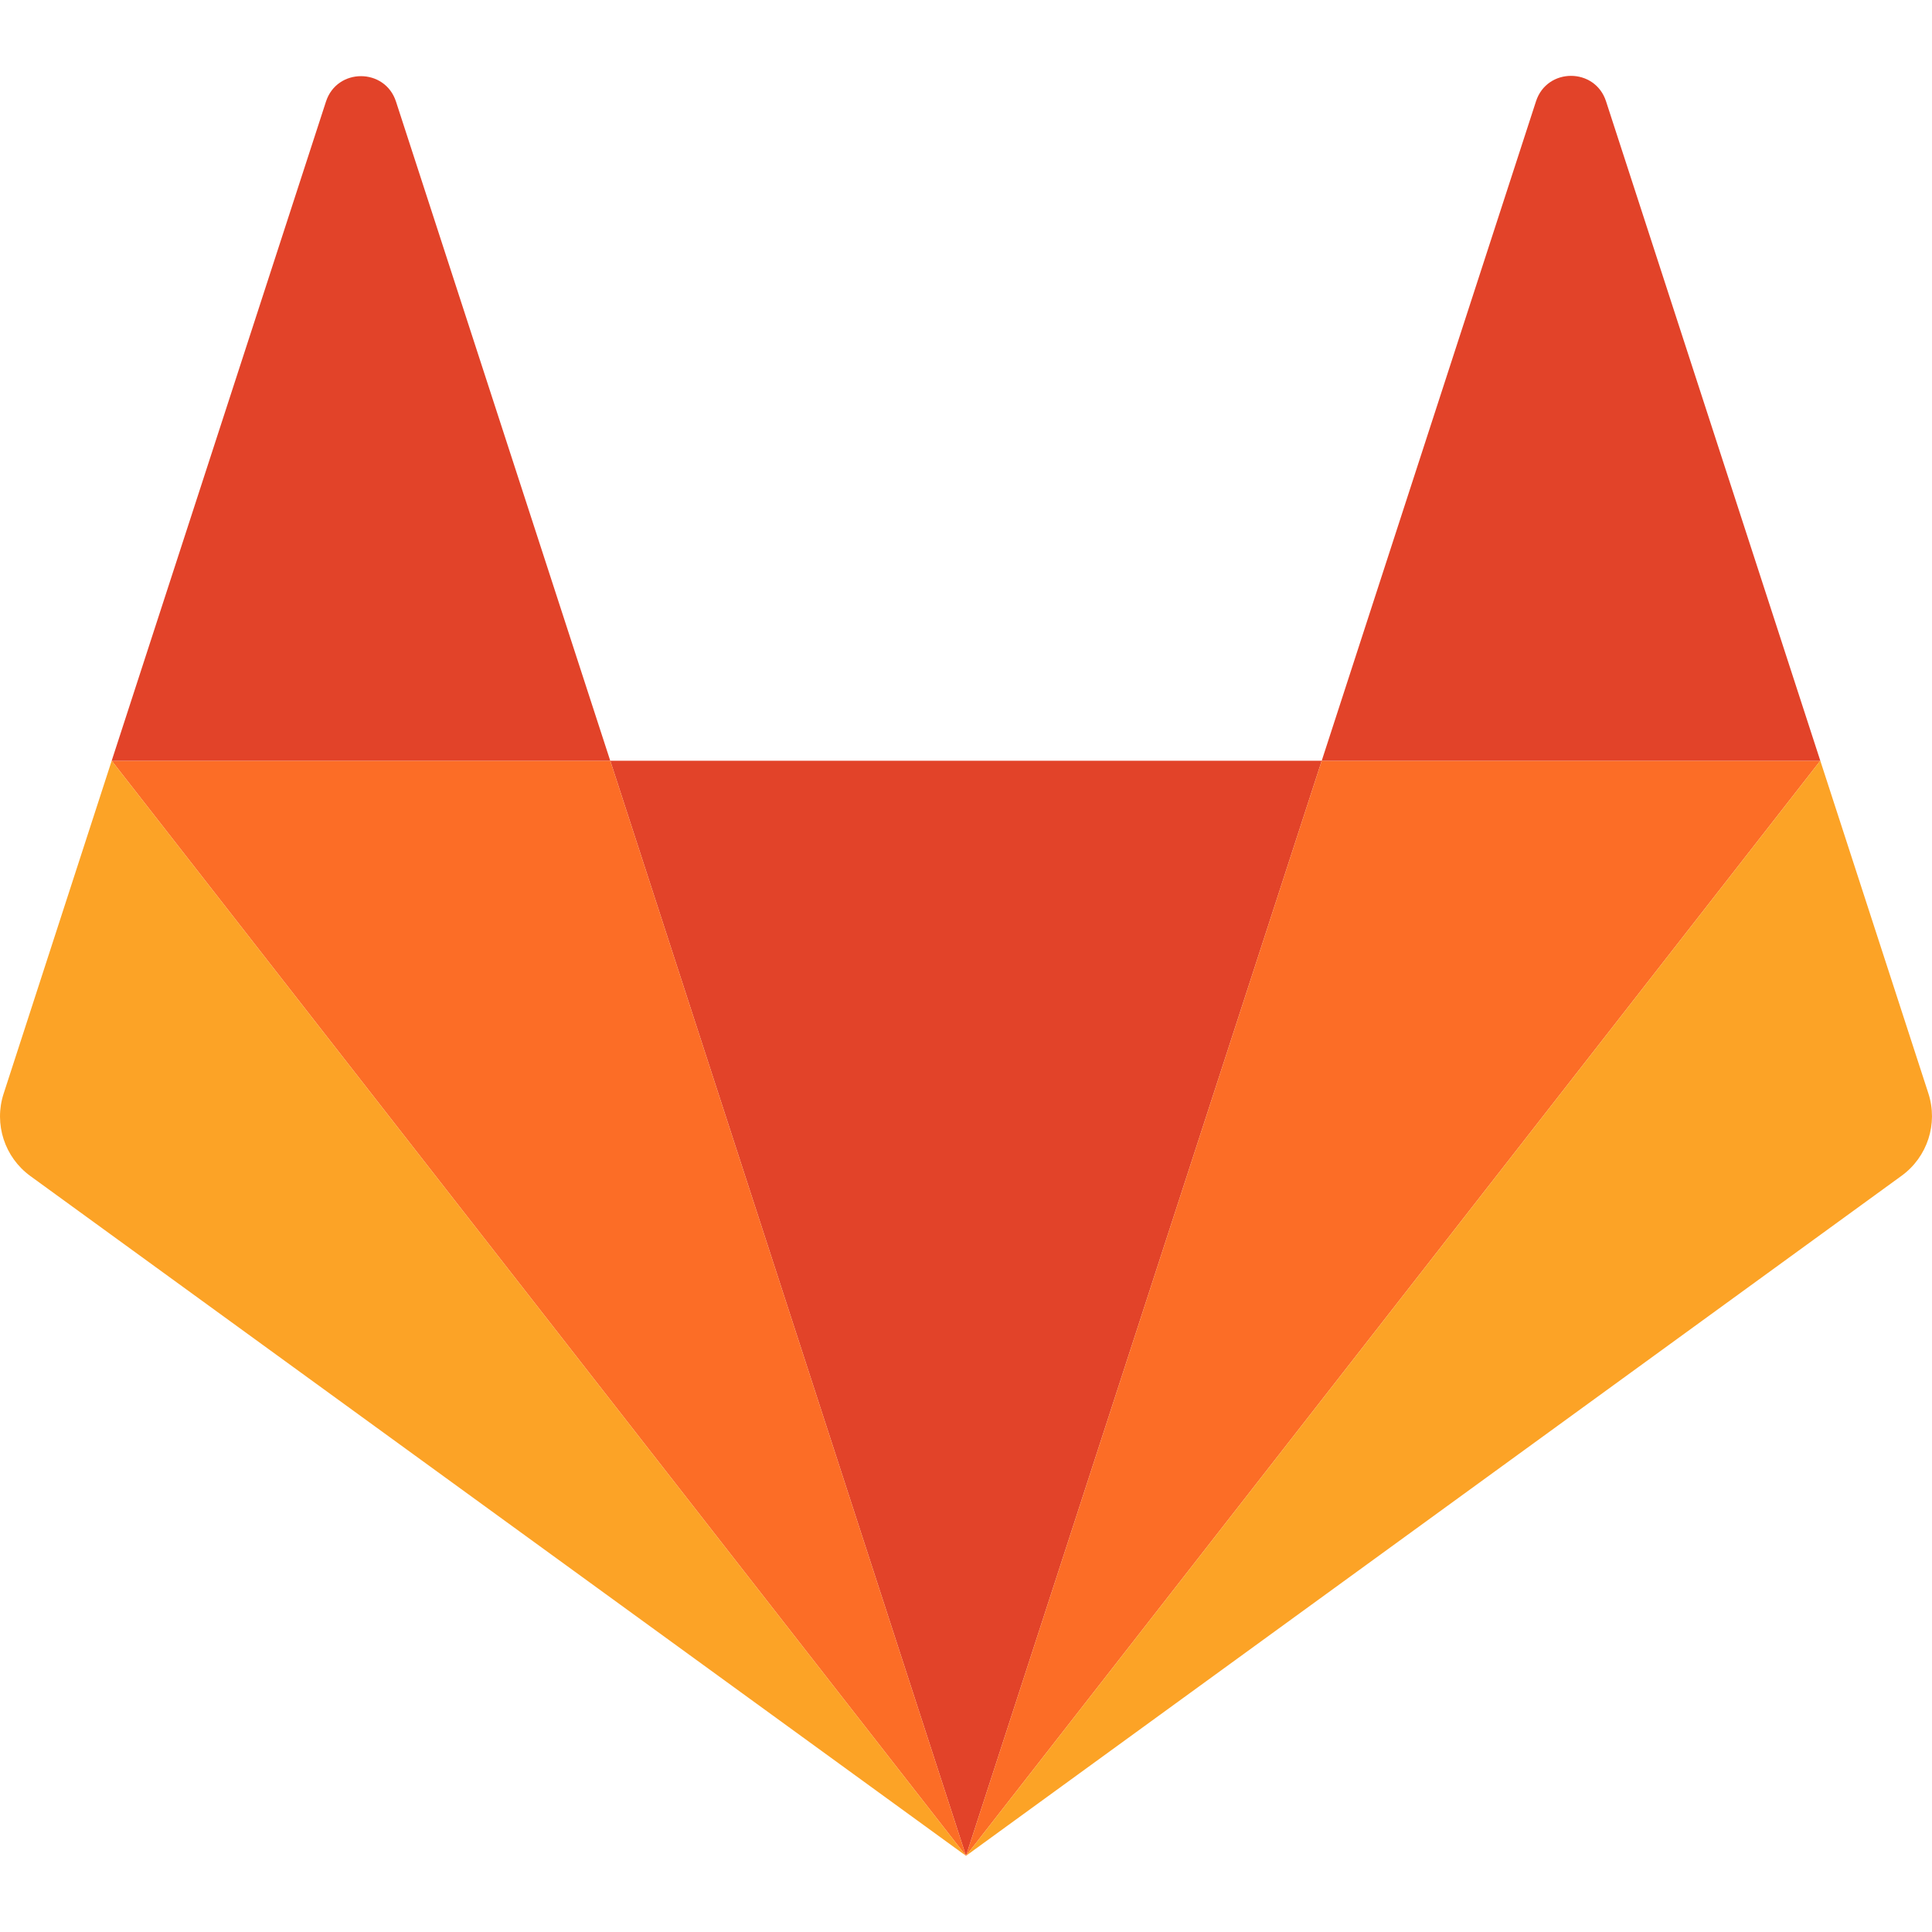
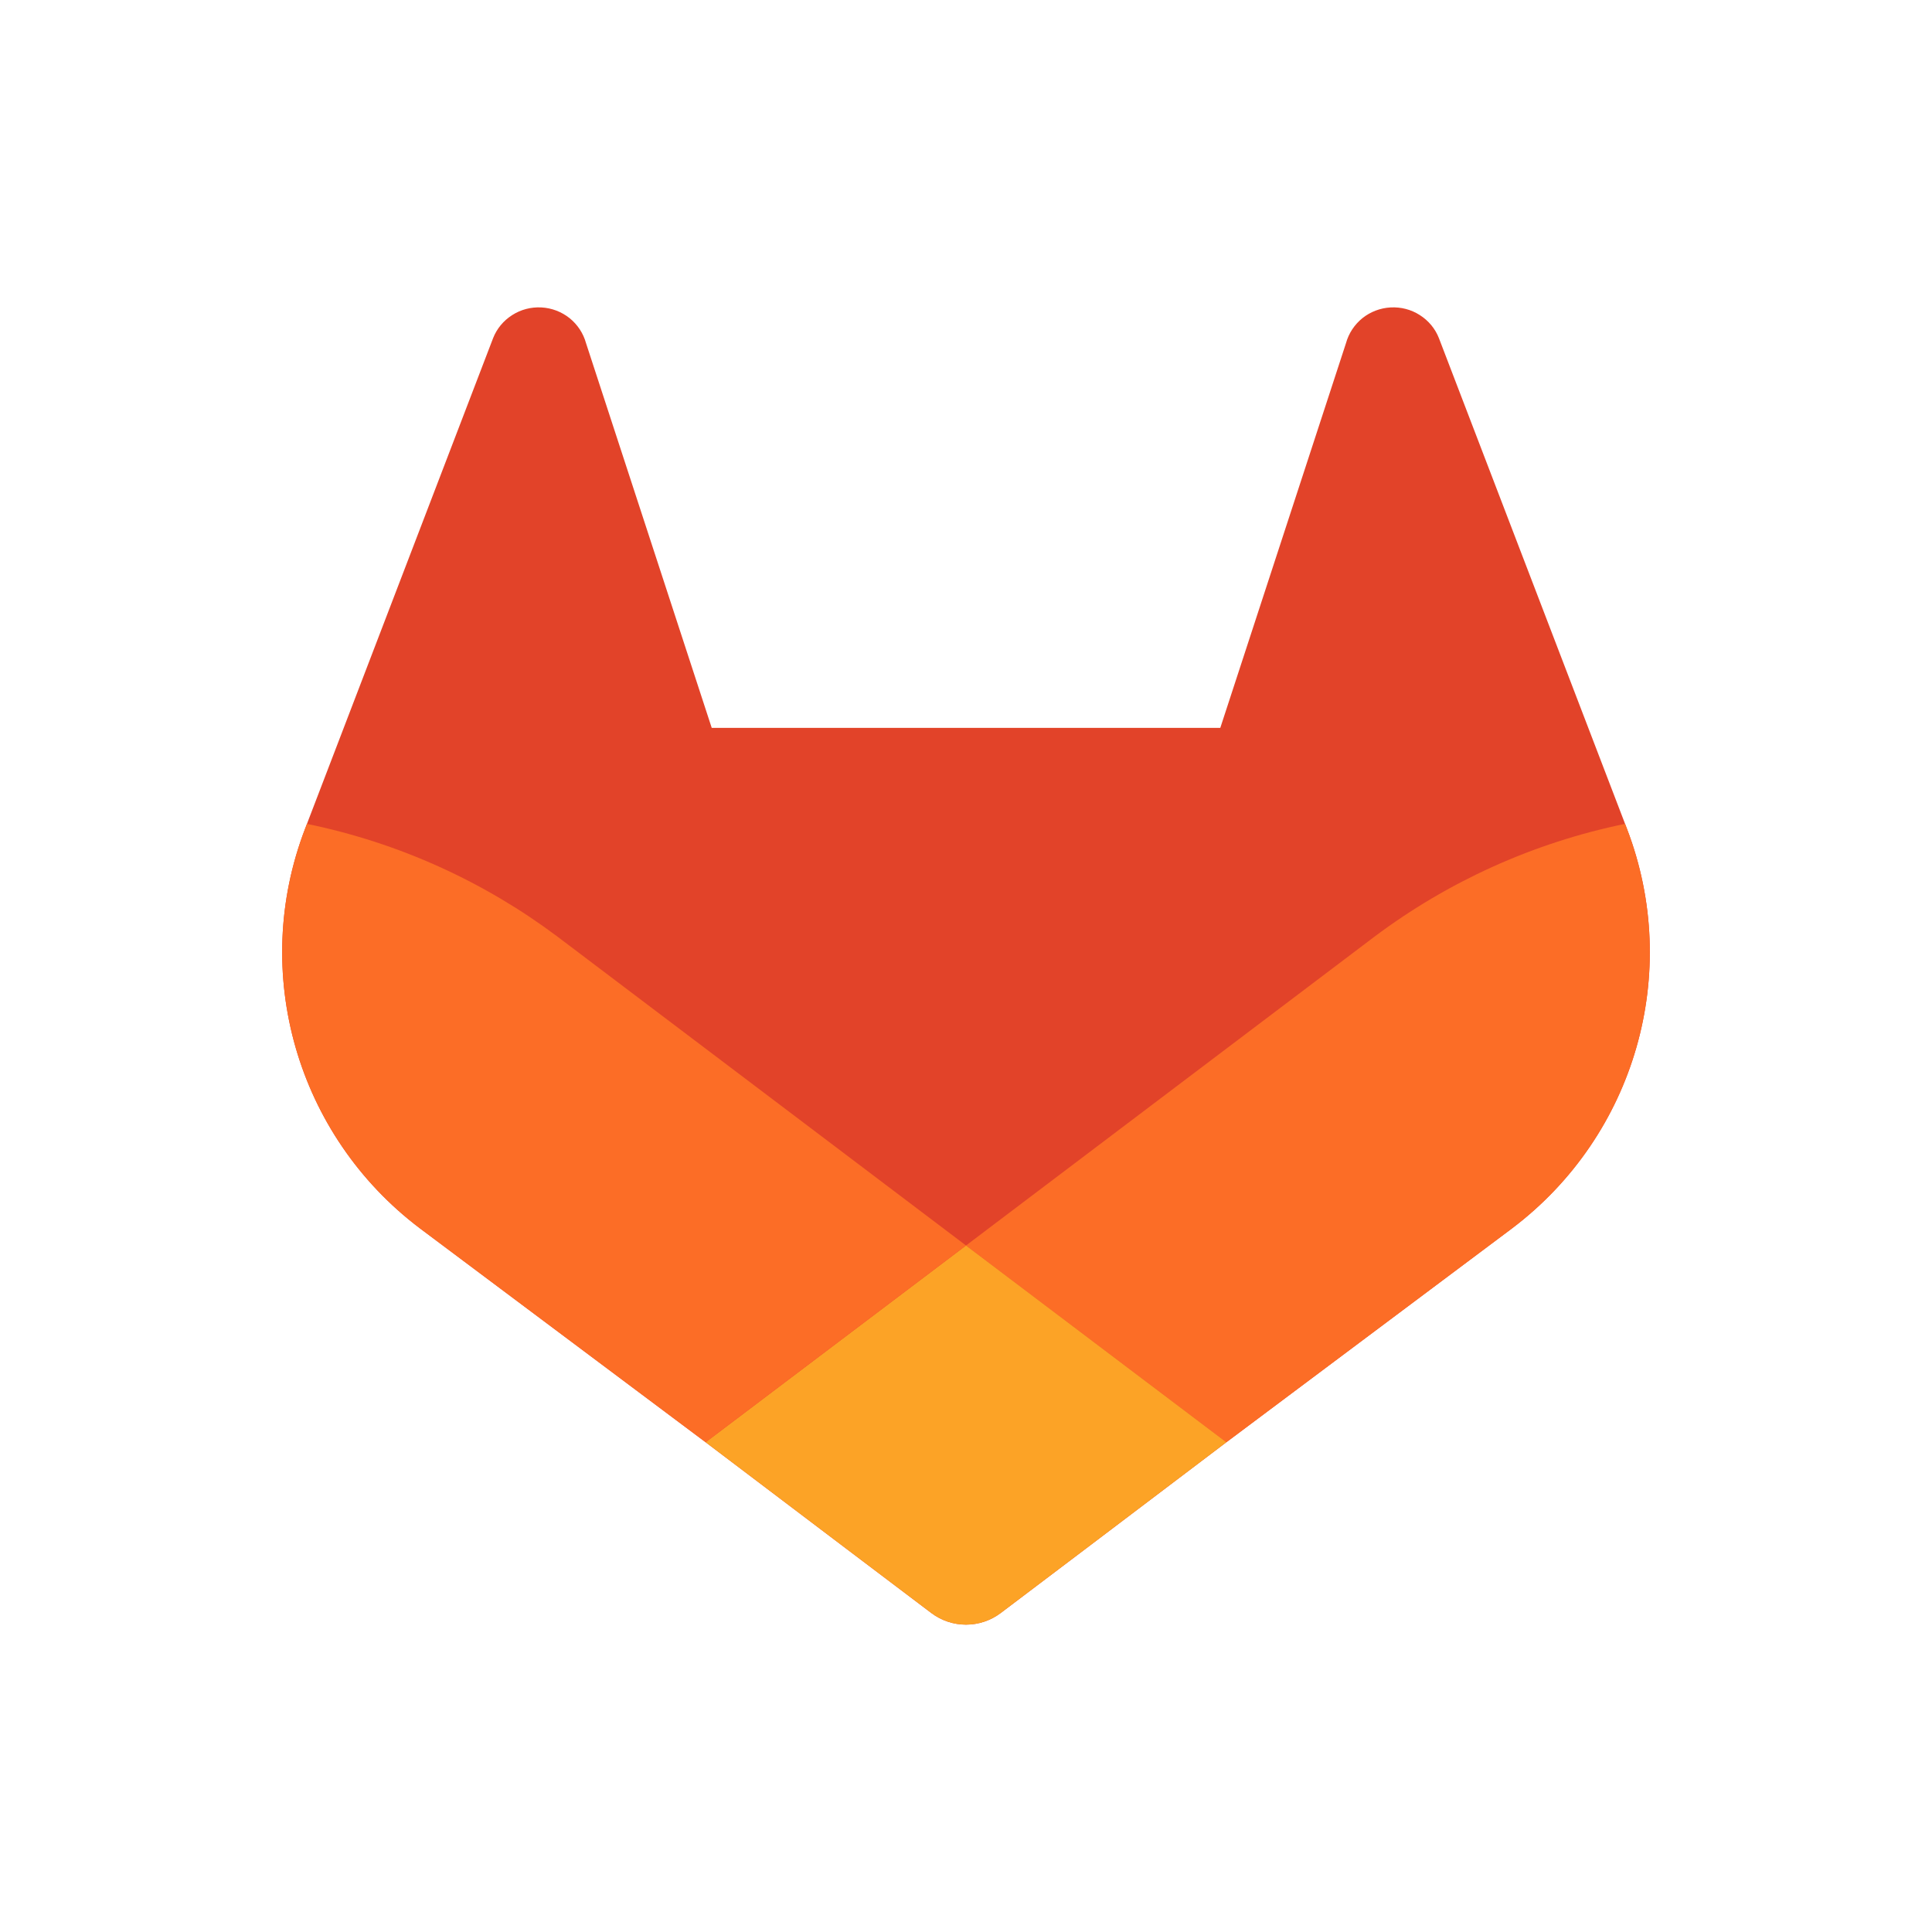
- <svg xmlns="http://www.w3.org/2000/svg" width="64" height="64" fill-rule="evenodd">
-   <path d="M32 61.477L43.784 25.2H20.216z" fill="#e24329" />
-   <path d="M32 61.477L20.216 25.2H3.7z" fill="#fc6d26" />
-   <path d="M3.7 25.2L.12 36.23a2.44 2.44 0 0 0 .886 2.728L32 61.477z" fill="#fca326" />
-   <path d="M3.7 25.2h16.515L13.118 3.366c-.365-1.124-1.955-1.124-2.32 0z" fill="#e24329" />
-   <path d="M32 61.477L43.784 25.2H60.3z" fill="#fc6d26" />
-   <path d="M60.3 25.2l3.58 11.02a2.44 2.44 0 0 1-.886 2.728L32 61.477z" fill="#fca326" />
-   <path d="M60.3 25.2H43.784l7.098-21.844c.365-1.124 1.955-1.124 2.32 0z" fill="#e24329" />
+ <svg xmlns="http://www.w3.org/2000/svg" width="64" height="64" viewBox="80 80 220 220">
+   <path fill="#E24329" d="M265.264 174.372l-.213-.558-21.199-55.309c-.424-1.084-1.185-1.996-2.177-2.627-.988-.634-2.147-.933-3.323-.87-1.169.062-2.292.489-3.208 1.218-.91.736-1.566 1.73-1.875 2.853l-14.313 43.807h-57.91l-14.313-43.807c-.309-1.123-.965-2.117-1.875-2.853-.916-.729-2.039-1.156-3.208-1.218-1.175-.062-2.335.236-3.323.87-.992.631-1.753 1.543-2.177 2.627l-21.199 55.312-.213.555c-6.282 16.385-.929 34.908 13.059 45.488l.076.056.187.141 32.291 24.174 15.972 12.09 9.719 7.349c2.341 1.773 5.579 1.773 7.92 0l9.719-7.349 15.968-12.09 32.481-24.315.085-.066c13.978-10.58 19.327-29.096 13.049-45.478z" />
+   <path fill="#FC6D26" d="M265.264 174.372l-.213-.558c-10.517 2.161-20.204 6.61-28.498 12.816-.135.098-25.205 19.058-46.552 35.197 15.85 11.985 29.648 22.404 29.648 22.404l32.481-24.315.085-.066c13.978-10.58 19.327-29.096 13.049-45.478z" />
+   <path fill="#FCA326" d="M160.35 244.231l15.972 12.09 9.719 7.349c2.341 1.773 5.579 1.773 7.92 0l9.719-7.349 15.968-12.09s-13.798-10.419-29.648-22.404c-15.853 11.985-29.651 22.404-29.651 22.404z" />
+   <path fill="#FC6D26" d="M143.446 186.63c-8.291-6.203-17.974-10.655-28.495-12.813l-.213.555c-6.282 16.385-.929 34.908 13.059 45.488l.076.056.187.141 32.291 24.174s13.798-10.419 29.651-22.404c-21.347-16.139-46.417-35.099-46.556-35.197z" />
</svg>
